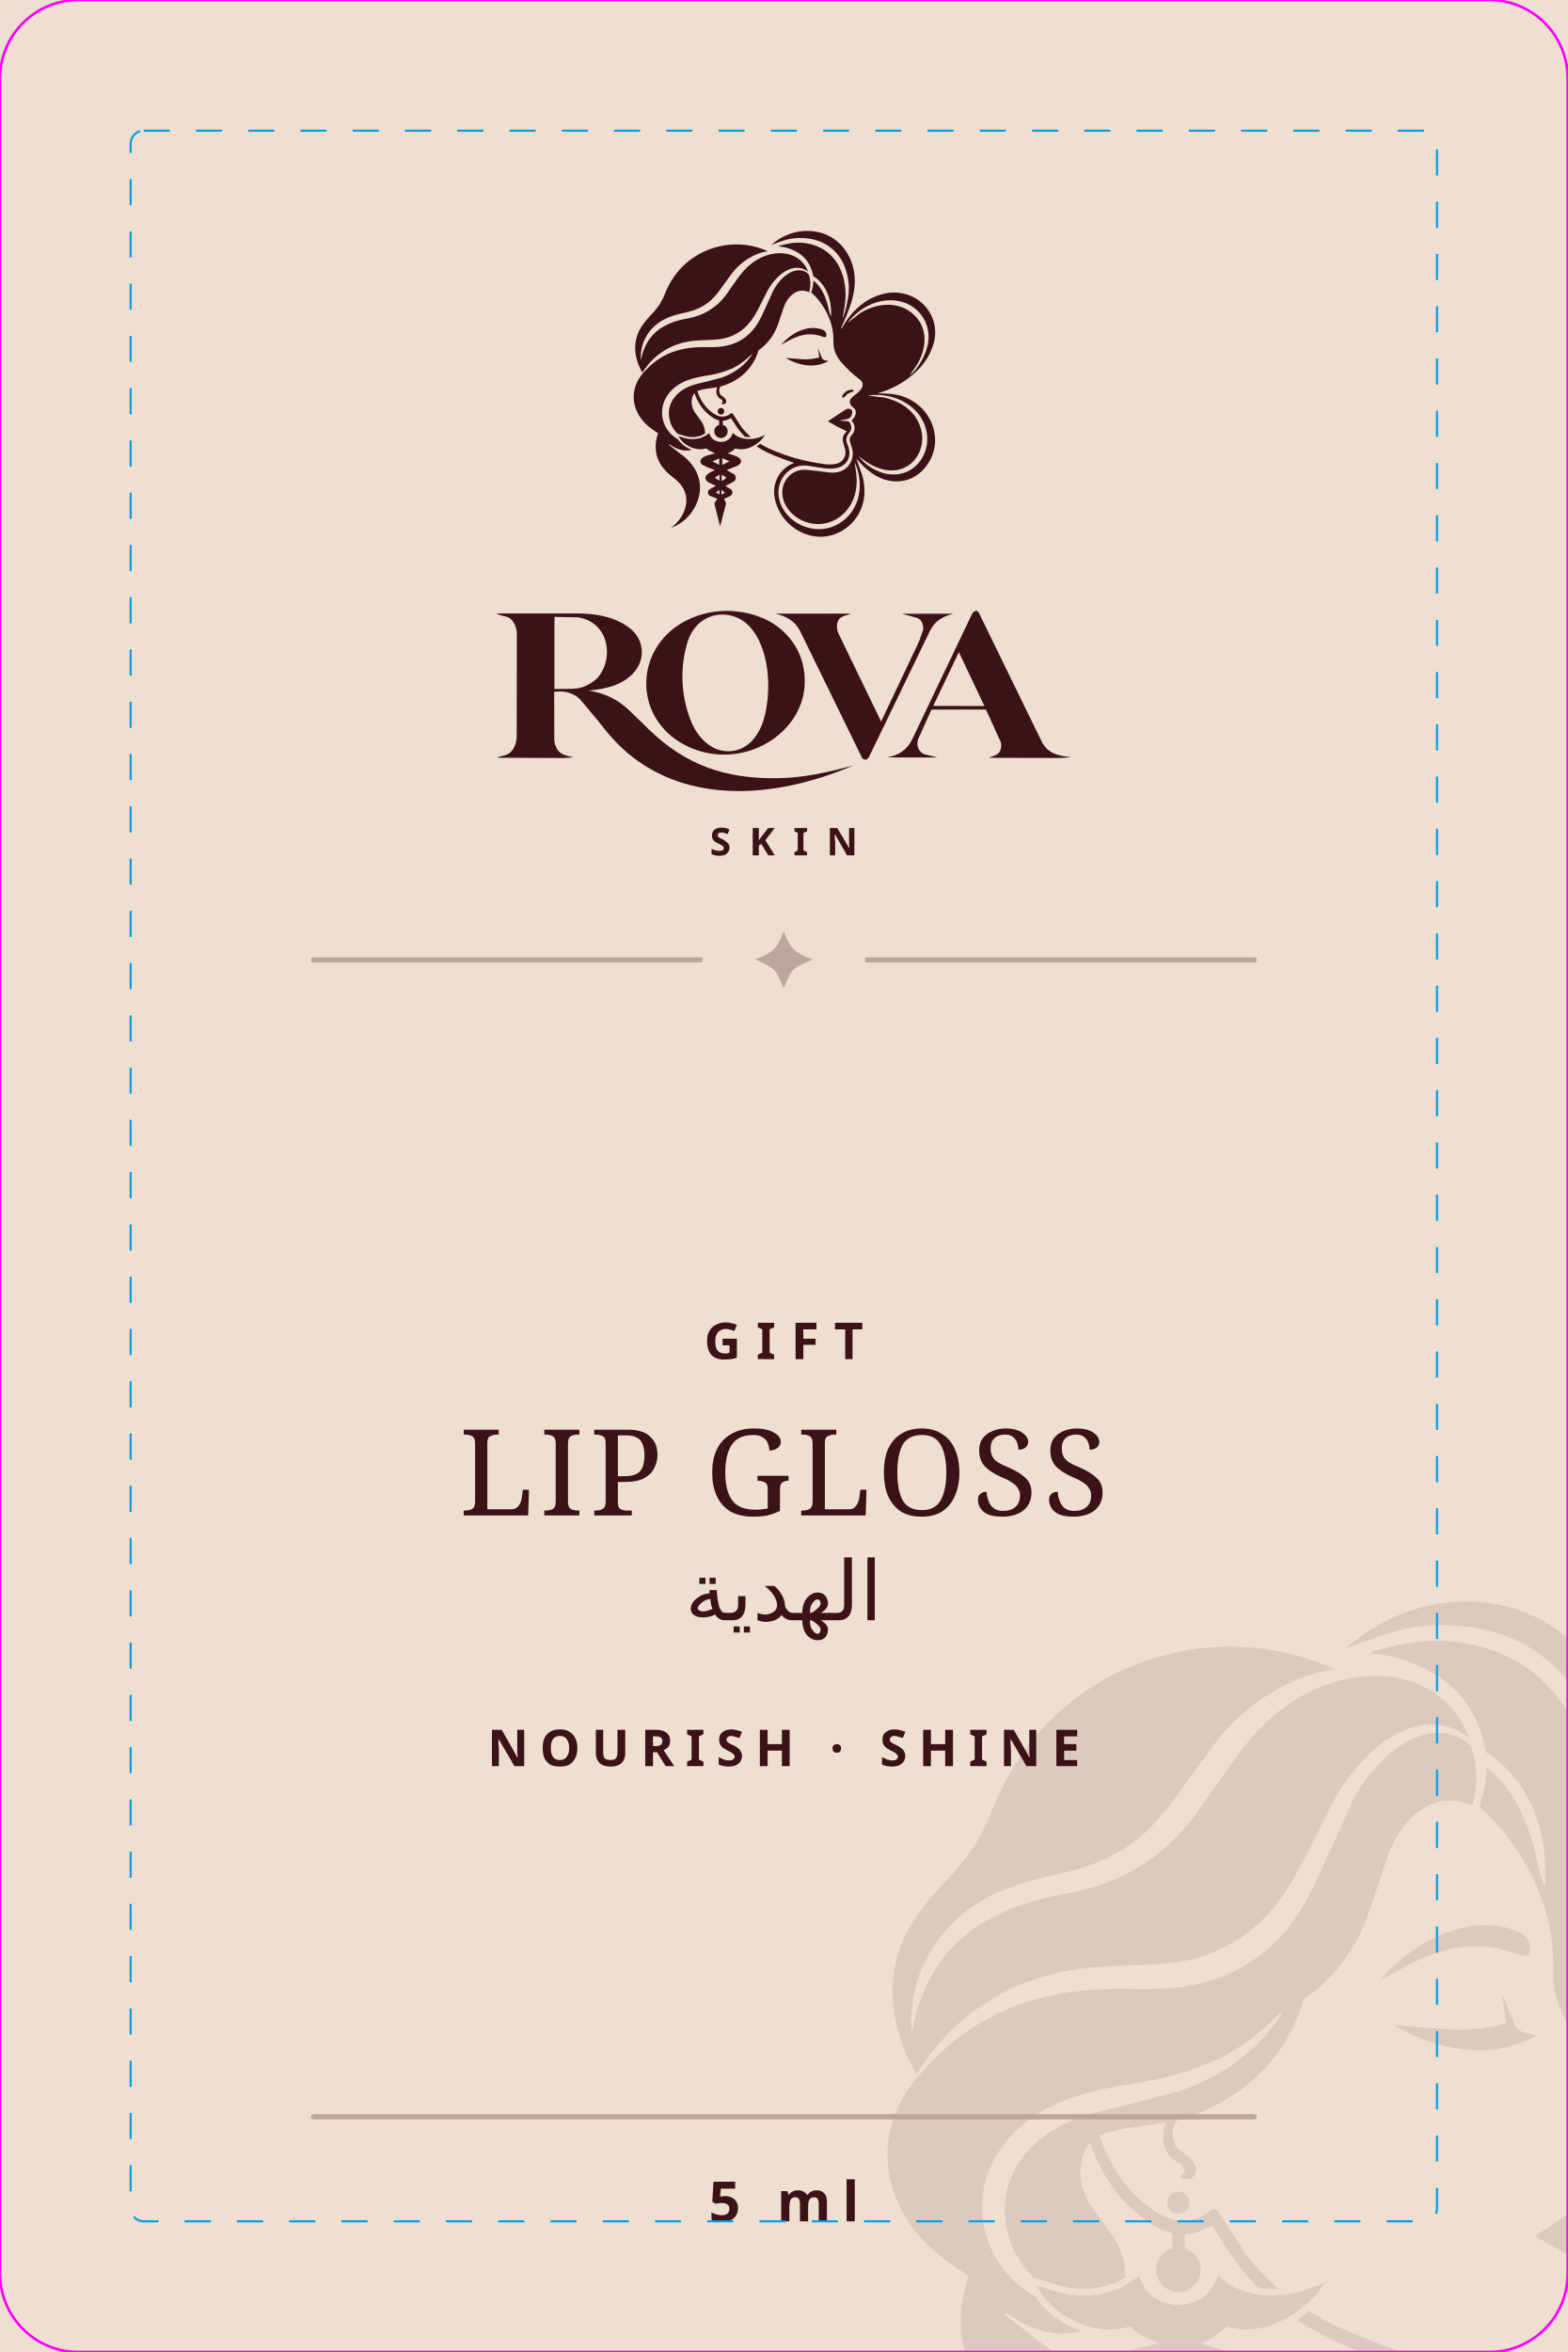
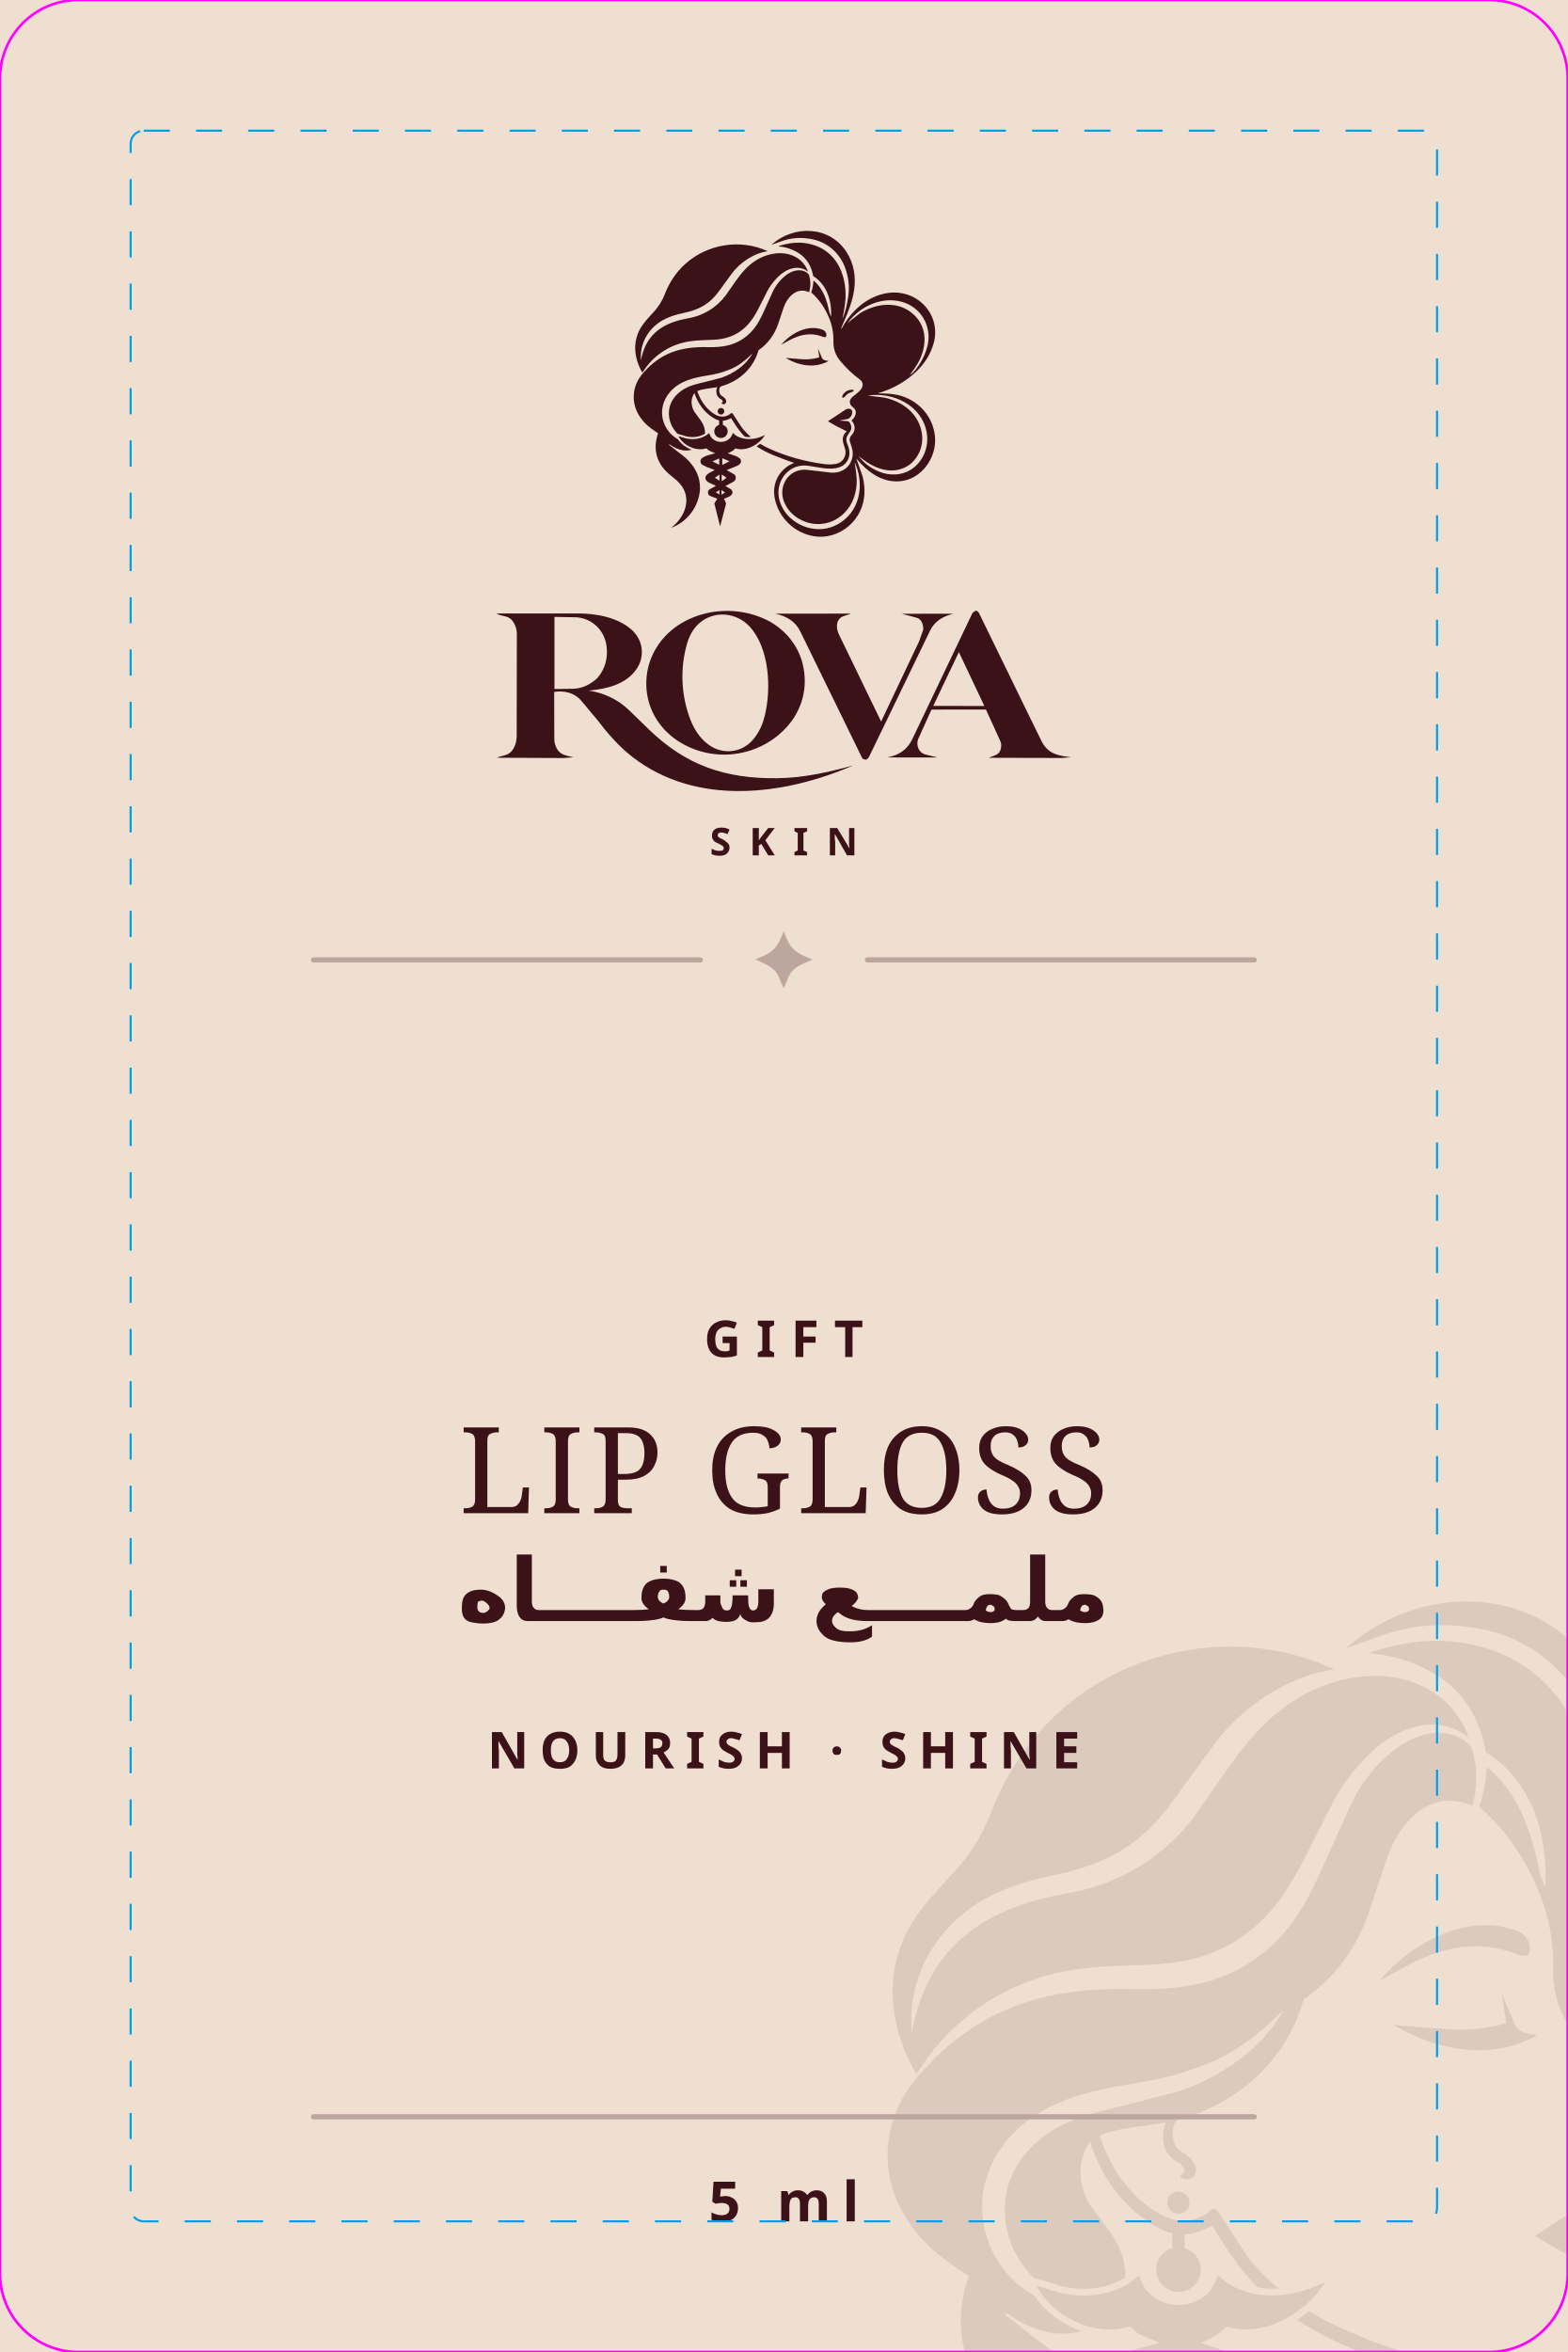
<svg xmlns="http://www.w3.org/2000/svg" width="60mm" height="90mm" viewBox="0 0 60 90">
  <defs>
    <clipPath id="clip0">
      <rect x="-3" y="-3" width="66" height="96" />
    </clipPath>
  </defs>
  <g id="Background">
    <rect x="-3" y="-3" width="66" height="96" fill="#EFDFD0" id="field" />
  </g>
  <g id="Watermark" clip-path="url(#clip0)">
    <g id="mark" fill="#DDCABE" transform="translate(33.5 60.5) scale(0.0952)">
      <path d="M121.869 245.428C119.413 245.428 117.416 247.419 117.416 249.875C117.416 252.337 119.413 254.328 121.869 254.328C124.331 254.328 126.322 252.337 126.322 249.875C126.322 247.419 124.331 245.428 121.869 245.428" />
      <path d="M380.617 325.122C369.006 334.638 353.917 336.622 339.529 332.785C326.451 328.691 314.349 321.304 306.248 309.641C326.150 327.100 352.929 337.415 375.254 321.003C387.730 310.741 393.643 294.932 390.997 278.854C386.747 253.045 365.489 236.849 340.590 231.545L318.573 228.905C352.725 223.588 391.266 242.187 397.560 278.369C400.605 295.875 394.344 313.878 380.617 325.122M308.527 118.307L291.630 131.464C308.297 109.243 337.126 95.726 364.291 103.271C389.930 110.383 404.842 135.950 398.719 161.831C396.531 171.104 392.726 179.500 387.448 187.523C383.984 192.781 380.428 197.949 374.972 201.472C380.015 194.379 384.809 188.132 388.339 180.535C398.267 159.146 397.402 135.760 379.471 119.715C359.576 101.902 330.773 104.705 308.527 118.307M359.026 228.165C350.767 226.266 342.994 226.043 334.244 225.971C333.373 226.246 332.162 226.037 333.354 225.428C352.398 219.724 369.294 210.247 383.407 196.901C394.717 186.200 402.799 173.482 406.970 158.491C412.282 139.401 406.663 119.387 392.183 105.785C378.234 92.674 358.895 88.038 340.210 92.406C314.879 98.326 296.437 116.172 283.759 138.569C283.169 139.237 282.901 139.218 282.875 138.523L287.046 128.910C292.934 115.340 298.212 101.915 300.354 87.101C302.927 69.223 299.777 51.337 289.974 36.295C267.118 1.212 219.474 0.000 189.264 27.008L203.619 21.867C216.586 17.224 230.260 16.641 243.758 19.300C264.570 23.406 280.910 37.729 288.199 57.526C292.914 70.342 294.420 83.611 292.285 97.206C290.701 107.246 288.690 116.951 284.649 126.192C286.869 114.502 289.116 103.677 288.834 91.993C288.042 58.633 270.870 30.630 236.881 24.932C224.255 22.791 211.923 24.565 199.703 28.429C199.572 28.462 198.806 29.051 199.029 29.065L200.214 29.182C209.389 30.073 217.706 32.902 225.401 37.637C236.698 44.586 243.227 55.693 245.474 68.810C263.594 80.015 270.641 101.686 269.351 123.140C268.493 121.057 267.393 118.680 266.941 116.408C263.922 101.005 258.342 84.652 245.880 74.776C245.421 80.578 244.688 85.425 242.788 90.690C253.483 100.029 261.204 111.483 266.640 124.555C270.890 134.784 272.815 145.158 272.573 156.304C272.344 166.415 275.514 175.112 281.912 182.735C289.738 192.068 298.271 200.260 308.075 207.484C312.266 210.568 312.869 215.644 309.843 219.920C303.792 228.453 294.479 230.313 294.571 237.380C294.663 244.590 302.587 244.361 302.580 251.054C302.574 255.579 300.164 259.430 296.791 262.279C302.358 268.238 302.377 276.352 296.791 282.043C294.564 284.316 293.713 287.715 294.702 290.740L297.236 298.540C300.884 309.772 296.477 322.457 286.182 328.416C280.740 331.566 274.420 332.771 268.225 332.018L250.104 329.824L234.851 328.174C223.725 327.932 213.842 333.315 208.282 342.857C202.493 352.792 202.748 364.278 207.896 374.527C213.207 385.117 222.107 392.786 233.070 397.265C252.226 405.098 273.202 400.507 287.642 385.687C297.498 375.575 302.548 362.392 303.608 348.142C304.375 337.906 302.410 328.626 301.041 318.095C313.000 344.343 309.771 376.361 287.367 395.157C276.149 404.574 262.226 409.112 247.641 407.567C225.925 405.281 206.187 390.546 200.312 369.288C196.311 354.802 200.947 339.117 212.703 329.766C220.489 323.564 230.103 321.534 239.750 323.079L255.526 325.607C269.344 327.821 285.376 328.155 291.951 314.899C295.245 308.252 294.316 300.714 291.369 294.107C285.697 281.382 298.003 279.221 296.470 270.354C296.077 268.055 294.545 263.412 291.460 263.182L280.314 262.338L291.369 260.301C295.488 259.541 299.057 253.117 297.466 249.102C296.228 245.972 291.408 246.031 289.089 247.550L279.161 254.066L265.199 263.254L275.920 269.489L290.537 276.824C285.140 281.205 284.119 286.844 285.907 292.895L288.624 302.057C290.019 311.022 284.558 318.816 275.697 320.440C270.569 321.376 265.310 321.363 259.888 320.630C234.373 317.185 209.579 310.512 186.153 299.771C182.027 297.885 178.092 295.770 174.326 293.432C172.833 294.702 171.248 295.881 169.591 296.955C184.470 306.818 201.262 312.463 219.965 319.117C200.836 326.353 190.076 345.568 193.802 365.726C197.863 387.737 213.508 406.165 234.373 414.103C250.300 420.167 267.190 419.224 282.069 411.195C300.439 401.293 312.332 383.218 313.995 362.366C314.696 353.532 313.720 345.083 311.448 336.498L303.274 313.282C318.383 331.324 337.787 345.751 361.743 343.695C390.336 341.239 411.168 312.424 408.686 284.133C406.263 256.404 385.929 234.361 359.026 228.165" />
      <path d="M66.714 306.242L52.398 295.043C52.306 294.539 52.201 294.087 52.352 294.159L53.413 294.611C58.999 298.671 64.998 301.323 71.914 302.365C75.522 302.725 79.216 302.437 82.693 301.481C74.756 298.560 68.443 293.766 64.186 287.479C55.659 282.580 48.992 275.102 45.443 265.612C39.974 250.956 43.576 235.323 53.950 223.640C66.648 209.357 84.789 205.008 103.342 202.055C113.185 200.509 122.504 198.387 131.699 194.635C144.463 190.123 154.214 182.054 164.162 172.447C154.993 188.492 139.047 199.232 122.164 205.067L101.829 210.319C94.566 212.199 87.428 213.496 80.453 216.233C58.272 224.930 46.013 244.682 55.050 267.524C57.218 272.285 60.132 276.483 63.655 280.007L75.444 283.563C84.664 285.560 93.545 284.231 100.487 279.915C100.722 273.687 98.515 267.335 94.586 261.964L85.889 250.091C81.698 242.429 80.925 233.182 86.282 225.506C90.853 239.023 98.594 250.176 110.192 257.884C113.454 260.046 116.420 261.473 119.361 262.154L119.361 268.153C115.621 269.247 112.877 272.659 112.877 276.752C112.877 281.716 116.905 285.744 121.869 285.744C126.833 285.744 130.861 281.716 130.861 276.752C130.861 272.659 128.117 269.247 124.377 268.153L124.377 262.593C127.789 262.403 131.339 261.244 135.392 259.083C139.806 266.116 143.939 272.790 149.230 278.965C150.730 280.714 152.249 282.371 153.795 283.949C156.434 284.414 159.159 284.545 161.968 284.355C157.462 280.478 153.317 276.169 149.538 271.415L137.776 253.359C137.521 252.960 136.617 252.154 136.205 252.331L134.764 252.901C129.335 257.812 122.006 258.179 115.503 255.049C103.237 248.618 94.652 236.443 90.139 222.854C94.043 221.289 98.005 220.372 102.216 219.763L116.833 217.641C114.128 224.400 116.126 231.394 122.845 234.262L124.364 236.751C124.711 237.314 123.231 238.480 122.458 239.233C123.329 240.621 125.975 240.857 127.396 239.816C128.758 238.814 129.472 236.489 128.542 234.701C127.108 231.970 124.986 230.569 122.137 228.637C119.145 226.607 118.398 218.551 121.745 216.567C145.943 209.907 165.426 192.552 172.106 168.262C184.654 159.565 193.711 147.234 198.544 132.813L205.715 111.424C210.908 95.923 224.137 83.067 239.992 90.369C242.422 82.176 242.094 74.272 239.566 66.597C235.663 62.097 229.907 60.486 223.914 61.122C209.736 62.870 196.691 77.684 191.078 90.114L181.838 110.592C178.288 118.451 175.040 125.917 170.436 133.193C160.134 149.447 143.952 160.115 124.796 162.879C117.710 163.901 110.899 164.149 103.669 163.986C68.024 163.154 40.715 171.668 17.145 199.127C0.000 219.095 1.054 245.540 19.319 265.029C24.709 270.792 31.048 275.088 37.584 279.299C29.706 302.574 36.504 321.822 55.247 336.517C59.615 339.949 63.747 343.276 67.310 347.500C83.361 366.538 73.944 391.718 55.050 406.041C73.924 399.309 87.814 383.002 92.412 363.728C98.018 340.185 85.974 319.543 66.714 306.242" />
      <path d="M76.321 156.834C94.213 153.429 108.555 155.446 123.303 152.846C139.125 150.056 152.675 141.484 162.197 128.608C166.677 122.551 170.141 116.309 173.540 109.584L183.527 89.819C187.240 82.478 192.159 76.073 197.902 70.244C208.970 59.013 225.460 52.470 238.597 62.936C231.714 43.767 212.644 35.738 193.010 38.698C179.827 40.682 168.229 46.727 158.432 55.634C150.940 62.451 145.255 70.264 139.472 78.548L128.228 94.646C115.831 110.985 98.470 121.673 78.201 125.321C44.271 131.117 21.114 146.310 14.650 181.576C12.534 157.974 26.012 136.644 46.563 126.460C54.533 122.511 62.542 120.160 71.272 118.333C92.517 113.886 106.368 106.624 119.361 88.797L136.244 65.640C147.220 50.578 166.565 37.762 184.640 35.502C147.521 18.390 103.814 25.980 74.324 52.248C61.874 63.342 52.804 77.147 46.746 92.596C38.095 114.672 27.145 119.368 16.529 134.712C2.731 154.673 4.807 178.007 16.569 198.237C30.020 176.304 51.284 161.589 76.321 156.834" />
      <path d="M258.185 140.698C238.663 133.055 216.069 144.817 202.591 160.737C210.077 156.677 216.802 152.505 224.681 149.761C235.919 145.839 247.471 145.642 258.794 150.298C259.704 150.678 261.787 150.803 262.429 150.325C264.367 146.932 262.363 142.335 258.185 140.698" />
      <path d="M230.581 180.201L208.505 178.433C226.095 188.944 247.851 192.873 266.063 182.559C262.507 181.904 258.558 181.602 257.190 178.380L251.846 165.741L253.692 177.758C246.050 179.716 238.512 180.836 230.581 180.201" />
      <path d="M287.839 230.497C293.104 222.946 300.609 225.244 299.574 221.230C288.251 219.534 281.539 231.328 285.402 231.708C286.057 231.774 287.380 231.158 287.839 230.497" />
      <path d="M133.336 316.903L123.631 321.828L123.644 312.797L133.336 316.903M122.812 343.551L122.819 334.821C125.176 336.000 126.879 337.054 129.217 339.032C127.272 340.859 125.229 342.136 122.812 343.551M122.576 361.862L122.511 355.483L127.311 358.659L122.576 361.862M115.019 358.600L119.806 355.437L119.891 361.384L115.019 358.600M113.657 338.980L119.813 334.710L119.878 342.968L113.657 338.980M110.467 317.041L119.577 313.079L119.505 321.710L110.467 317.041M180.757 281.814C169.218 287.459 156.703 289.319 145.124 284.146C142.387 282.875 140.134 281.271 137.783 278.972C136.558 282.305 135.111 285.252 132.341 287.414C125.694 292.587 116.243 292.116 110.127 286.294C108.142 284.401 107.114 282.083 105.988 279.214C97.389 286.785 85.797 288.632 74.756 286.209L64.782 283.203C69.137 291.310 76.439 296.497 84.671 299.293C90.578 301.160 96.570 301.409 102.504 299.595C103.702 300.760 104.868 302.129 106.407 302.810L114.108 306.222L104.285 308.888C101.548 309.634 99.020 310.872 96.721 312.496C95.136 313.609 94.278 315.535 94.403 317.355C94.527 319.084 95.542 320.977 97.265 321.809L103.676 324.913L113.539 328.691C108.725 331.259 101.620 333.846 101.115 338.476C100.703 342.333 103.722 344.605 107.507 346.328L115.110 349.799L106.813 354.403C105.045 355.385 104.174 357.415 104.468 359.367C104.704 360.945 105.759 362.766 107.533 363.447L116.957 367.062L112.982 373.362L120.716 404.083L128.778 373.394L125.962 367.049C130.808 365.117 137.416 363.434 137.305 358.450C137.272 356.865 136.336 355.071 134.803 354.167L127.783 350.028L138.634 344.278C140.527 343.276 141.594 341.272 141.712 339.314C141.843 337.297 140.972 335.155 139.093 334.101L129.446 328.711L142.943 323.302C144.417 322.706 145.799 321.750 146.958 320.748C149.420 318.626 149.322 314.991 146.833 312.889C145.150 311.474 143.120 310.315 140.979 309.601L130.834 306.222C135.000 304.618 138.372 302.646 141.228 299.614C155.550 304.290 173.134 294.578 180.757 281.814" />
    </g>
  </g>
  <g id="Logo">
    <g id="mark-2" fill="#3C1219" transform="translate(24.113 8.6) scale(0.02856)">
      <path d="M121.869 245.428C119.413 245.428 117.416 247.419 117.416 249.875C117.416 252.337 119.413 254.328 121.869 254.328C124.331 254.328 126.322 252.337 126.322 249.875C126.322 247.419 124.331 245.428 121.869 245.428" />
      <path d="M380.617 325.122C369.006 334.638 353.917 336.622 339.529 332.785C326.451 328.691 314.349 321.304 306.248 309.641C326.150 327.100 352.929 337.415 375.254 321.003C387.730 310.741 393.643 294.932 390.997 278.854C386.747 253.045 365.489 236.849 340.590 231.545L318.573 228.905C352.725 223.588 391.266 242.187 397.560 278.369C400.605 295.875 394.344 313.878 380.617 325.122M308.527 118.307L291.630 131.464C308.297 109.243 337.126 95.726 364.291 103.271C389.930 110.383 404.842 135.950 398.719 161.831C396.531 171.104 392.726 179.500 387.448 187.523C383.984 192.781 380.428 197.949 374.972 201.472C380.015 194.379 384.809 188.132 388.339 180.535C398.267 159.146 397.402 135.760 379.471 119.715C359.576 101.902 330.773 104.705 308.527 118.307M359.026 228.165C350.767 226.266 342.994 226.043 334.244 225.971C333.373 226.246 332.162 226.037 333.354 225.428C352.398 219.724 369.294 210.247 383.407 196.901C394.717 186.200 402.799 173.482 406.970 158.491C412.282 139.401 406.663 119.387 392.183 105.785C378.234 92.674 358.895 88.038 340.210 92.406C314.879 98.326 296.437 116.172 283.759 138.569C283.169 139.237 282.901 139.218 282.875 138.523L287.046 128.910C292.934 115.340 298.212 101.915 300.354 87.101C302.927 69.223 299.777 51.337 289.974 36.295C267.118 1.212 219.474 0.000 189.264 27.008L203.619 21.867C216.586 17.224 230.260 16.641 243.758 19.300C264.570 23.406 280.910 37.729 288.199 57.526C292.914 70.342 294.420 83.611 292.285 97.206C290.701 107.246 288.690 116.951 284.649 126.192C286.869 114.502 289.116 103.677 288.834 91.993C288.042 58.633 270.870 30.630 236.881 24.932C224.255 22.791 211.923 24.565 199.703 28.429C199.572 28.462 198.806 29.051 199.029 29.065L200.214 29.182C209.389 30.073 217.706 32.902 225.401 37.637C236.698 44.586 243.227 55.693 245.474 68.810C263.594 80.015 270.641 101.686 269.351 123.140C268.493 121.057 267.393 118.680 266.941 116.408C263.922 101.005 258.342 84.652 245.880 74.776C245.421 80.578 244.688 85.425 242.788 90.690C253.483 100.029 261.204 111.483 266.640 124.555C270.890 134.784 272.815 145.158 272.573 156.304C272.344 166.415 275.514 175.112 281.912 182.735C289.738 192.068 298.271 200.260 308.075 207.484C312.266 210.568 312.869 215.644 309.843 219.920C303.792 228.453 294.479 230.313 294.571 237.380C294.663 244.590 302.587 244.361 302.580 251.054C302.574 255.579 300.164 259.430 296.791 262.279C302.358 268.238 302.377 276.352 296.791 282.043C294.564 284.316 293.713 287.715 294.702 290.740L297.236 298.540C300.884 309.772 296.477 322.457 286.182 328.416C280.740 331.566 274.420 332.771 268.225 332.018L250.104 329.824L234.851 328.174C223.725 327.932 213.842 333.315 208.282 342.857C202.493 352.792 202.748 364.278 207.896 374.527C213.207 385.117 222.107 392.786 233.070 397.265C252.226 405.098 273.202 400.507 287.642 385.687C297.498 375.575 302.548 362.392 303.608 348.142C304.375 337.906 302.410 328.626 301.041 318.095C313.000 344.343 309.771 376.361 287.367 395.157C276.149 404.574 262.226 409.112 247.641 407.567C225.925 405.281 206.187 390.546 200.312 369.288C196.311 354.802 200.947 339.117 212.703 329.766C220.489 323.564 230.103 321.534 239.750 323.079L255.526 325.607C269.344 327.821 285.376 328.155 291.951 314.899C295.245 308.252 294.316 300.714 291.369 294.107C285.697 281.382 298.003 279.221 296.470 270.354C296.077 268.055 294.545 263.412 291.460 263.182L280.314 262.338L291.369 260.301C295.488 259.541 299.057 253.117 297.466 249.102C296.228 245.972 291.408 246.031 289.089 247.550L279.161 254.066L265.199 263.254L275.920 269.489L290.537 276.824C285.140 281.205 284.119 286.844 285.907 292.895L288.624 302.057C290.019 311.022 284.558 318.816 275.697 320.440C270.569 321.376 265.310 321.363 259.888 320.630C234.373 317.185 209.579 310.512 186.153 299.771C182.027 297.885 178.092 295.770 174.326 293.432C172.833 294.702 171.248 295.881 169.591 296.955C184.470 306.818 201.262 312.463 219.965 319.117C200.836 326.353 190.076 345.568 193.802 365.726C197.863 387.737 213.508 406.165 234.373 414.103C250.300 420.167 267.190 419.224 282.069 411.195C300.439 401.293 312.332 383.218 313.995 362.366C314.696 353.532 313.720 345.083 311.448 336.498L303.274 313.282C318.383 331.324 337.787 345.751 361.743 343.695C390.336 341.239 411.168 312.424 408.686 284.133C406.263 256.404 385.929 234.361 359.026 228.165" />
      <path d="M66.714 306.242L52.398 295.043C52.306 294.539 52.201 294.087 52.352 294.159L53.413 294.611C58.999 298.671 64.998 301.323 71.914 302.365C75.522 302.725 79.216 302.437 82.693 301.481C74.756 298.560 68.443 293.766 64.186 287.479C55.659 282.580 48.992 275.102 45.443 265.612C39.974 250.956 43.576 235.323 53.950 223.640C66.648 209.357 84.789 205.008 103.342 202.055C113.185 200.509 122.504 198.387 131.699 194.635C144.463 190.123 154.214 182.054 164.162 172.447C154.993 188.492 139.047 199.232 122.164 205.067L101.829 210.319C94.566 212.199 87.428 213.496 80.453 216.233C58.272 224.930 46.013 244.682 55.050 267.524C57.218 272.285 60.132 276.483 63.655 280.007L75.444 283.563C84.664 285.560 93.545 284.231 100.487 279.915C100.722 273.687 98.515 267.335 94.586 261.964L85.889 250.091C81.698 242.429 80.925 233.182 86.282 225.506C90.853 239.023 98.594 250.176 110.192 257.884C113.454 260.046 116.420 261.473 119.361 262.154L119.361 268.153C115.621 269.247 112.877 272.659 112.877 276.752C112.877 281.716 116.905 285.744 121.869 285.744C126.833 285.744 130.861 281.716 130.861 276.752C130.861 272.659 128.117 269.247 124.377 268.153L124.377 262.593C127.789 262.403 131.339 261.244 135.392 259.083C139.806 266.116 143.939 272.790 149.230 278.965C150.730 280.714 152.249 282.371 153.795 283.949C156.434 284.414 159.159 284.545 161.968 284.355C157.462 280.478 153.317 276.169 149.538 271.415L137.776 253.359C137.521 252.960 136.617 252.154 136.205 252.331L134.764 252.901C129.335 257.812 122.006 258.179 115.503 255.049C103.237 248.618 94.652 236.443 90.139 222.854C94.043 221.289 98.005 220.372 102.216 219.763L116.833 217.641C114.128 224.400 116.126 231.394 122.845 234.262L124.364 236.751C124.711 237.314 123.231 238.480 122.458 239.233C123.329 240.621 125.975 240.857 127.396 239.816C128.758 238.814 129.472 236.489 128.542 234.701C127.108 231.970 124.986 230.569 122.137 228.637C119.145 226.607 118.398 218.551 121.745 216.567C145.943 209.907 165.426 192.552 172.106 168.262C184.654 159.565 193.711 147.234 198.544 132.813L205.715 111.424C210.908 95.923 224.137 83.067 239.992 90.369C242.422 82.176 242.094 74.272 239.566 66.597C235.663 62.097 229.907 60.486 223.914 61.122C209.736 62.870 196.691 77.684 191.078 90.114L181.838 110.592C178.288 118.451 175.040 125.917 170.436 133.193C160.134 149.447 143.952 160.115 124.796 162.879C117.710 163.901 110.899 164.149 103.669 163.986C68.024 163.154 40.715 171.668 17.145 199.127C0.000 219.095 1.054 245.540 19.319 265.029C24.709 270.792 31.048 275.088 37.584 279.299C29.706 302.574 36.504 321.822 55.247 336.517C59.615 339.949 63.747 343.276 67.310 347.500C83.361 366.538 73.944 391.718 55.050 406.041C73.924 399.309 87.814 383.002 92.412 363.728C98.018 340.185 85.974 319.543 66.714 306.242" />
      <path d="M76.321 156.834C94.213 153.429 108.555 155.446 123.303 152.846C139.125 150.056 152.675 141.484 162.197 128.608C166.677 122.551 170.141 116.309 173.540 109.584L183.527 89.819C187.240 82.478 192.159 76.073 197.902 70.244C208.970 59.013 225.460 52.470 238.597 62.936C231.714 43.767 212.644 35.738 193.010 38.698C179.827 40.682 168.229 46.727 158.432 55.634C150.940 62.451 145.255 70.264 139.472 78.548L128.228 94.646C115.831 110.985 98.470 121.673 78.201 125.321C44.271 131.117 21.114 146.310 14.650 181.576C12.534 157.974 26.012 136.644 46.563 126.460C54.533 122.511 62.542 120.160 71.272 118.333C92.517 113.886 106.368 106.624 119.361 88.797L136.244 65.640C147.220 50.578 166.565 37.762 184.640 35.502C147.521 18.390 103.814 25.980 74.324 52.248C61.874 63.342 52.804 77.147 46.746 92.596C38.095 114.672 27.145 119.368 16.529 134.712C2.731 154.673 4.807 178.007 16.569 198.237C30.020 176.304 51.284 161.589 76.321 156.834" />
      <path d="M258.185 140.698C238.663 133.055 216.069 144.817 202.591 160.737C210.077 156.677 216.802 152.505 224.681 149.761C235.919 145.839 247.471 145.642 258.794 150.298C259.704 150.678 261.787 150.803 262.429 150.325C264.367 146.932 262.363 142.335 258.185 140.698" />
      <path d="M230.581 180.201L208.505 178.433C226.095 188.944 247.851 192.873 266.063 182.559C262.507 181.904 258.558 181.602 257.190 178.380L251.846 165.741L253.692 177.758C246.050 179.716 238.512 180.836 230.581 180.201" />
      <path d="M287.839 230.497C293.104 222.946 300.609 225.244 299.574 221.230C288.251 219.534 281.539 231.328 285.402 231.708C286.057 231.774 287.380 231.158 287.839 230.497" />
      <path d="M133.336 316.903L123.631 321.828L123.644 312.797L133.336 316.903M122.812 343.551L122.819 334.821C125.176 336.000 126.879 337.054 129.217 339.032C127.272 340.859 125.229 342.136 122.812 343.551M122.576 361.862L122.511 355.483L127.311 358.659L122.576 361.862M115.019 358.600L119.806 355.437L119.891 361.384L115.019 358.600M113.657 338.980L119.813 334.710L119.878 342.968L113.657 338.980M110.467 317.041L119.577 313.079L119.505 321.710L110.467 317.041M180.757 281.814C169.218 287.459 156.703 289.319 145.124 284.146C142.387 282.875 140.134 281.271 137.783 278.972C136.558 282.305 135.111 285.252 132.341 287.414C125.694 292.587 116.243 292.116 110.127 286.294C108.142 284.401 107.114 282.083 105.988 279.214C97.389 286.785 85.797 288.632 74.756 286.209L64.782 283.203C69.137 291.310 76.439 296.497 84.671 299.293C90.578 301.160 96.570 301.409 102.504 299.595C103.702 300.760 104.868 302.129 106.407 302.810L114.108 306.222L104.285 308.888C101.548 309.634 99.020 310.872 96.721 312.496C95.136 313.609 94.278 315.535 94.403 317.355C94.527 319.084 95.542 320.977 97.265 321.809L103.676 324.913L113.539 328.691C108.725 331.259 101.620 333.846 101.115 338.476C100.703 342.333 103.722 344.605 107.507 346.328L115.110 349.799L106.813 354.403C105.045 355.385 104.174 357.415 104.468 359.367C104.704 360.945 105.759 362.766 107.533 363.447L116.957 367.062L112.982 373.362L120.716 404.083L128.778 373.394L125.962 367.049C130.808 365.117 137.416 363.434 137.305 358.450C137.272 356.865 136.336 355.071 134.803 354.167L127.783 350.028L138.634 344.278C140.527 343.276 141.594 341.272 141.712 339.314C141.843 337.297 140.972 335.155 139.093 334.101L129.446 328.711L142.943 323.302C144.417 322.706 145.799 321.750 146.958 320.748C149.420 318.626 149.322 314.991 146.833 312.889C145.150 311.474 143.120 310.315 140.979 309.601L130.834 306.222C135.000 304.618 138.372 302.646 141.228 299.614C155.550 304.290 173.134 294.578 180.757 281.814" />
    </g>
    <g id="wordmark" fill="#3C1219" transform="translate(19 23.24) scale(0.056926)">
      <path d="M67.868 47.511C73.248 41.317 75.140 33.602 73.979 25.712C72.458 15.373 64.584 7.684 54.121 6.701L39.013 6.428L39.016 54.878L51.190 54.747C57.472 54.682 63.233 51.934 67.868 47.511M239.830 106.297C193.351 126.408 134.495 133.922 91.493 100.605C82.191 93.397 74.808 84.818 67.721 75.539L56.998 62.747C52.567 57.459 45.619 55.784 38.823 56.857L38.913 88.482C38.923 92.219 40.581 96.372 43.728 98.294C46.062 99.717 48.830 99.959 51.733 100.796L45.151 101.297L0.270 101.099C3.553 99.553 7.087 99.813 9.670 97.226C12.406 94.489 13.612 90.351 13.620 86.203L13.726 17.871C13.731 14.338 12.344 10.779 10.169 8.376C7.452 5.373 3.674 6.335 0.000 4.130L54.571 4.097C67.253 4.089 81.256 6.706 90.664 14.853C98.642 21.762 100.103 33.038 94.071 41.654C87.028 51.710 74.489 54.824 62.111 55.961C72.404 57.536 81.727 61.931 89.285 69.263L102.429 82.013C127.316 106.153 153.821 115.296 188.784 114.861C206.238 114.645 222.419 111.030 239.830 106.297" />
      <path d="M173.738 87.427C176.967 83.030 179.052 78.390 180.338 73.169C185.011 54.229 183.467 27.439 170.279 12.987C161.471 3.338 146.461 1.948 136.536 10.525C132.336 14.156 129.678 19.086 128.121 24.523C123.438 40.879 124.133 58.414 129.964 74.365C132.560 81.468 136.441 87.641 142.261 92.052C152.398 99.730 166.100 97.821 173.738 87.427M121.670 89.571C108.966 81.115 101.253 67.731 100.765 52.747C100.180 34.788 109.910 18.762 125.486 10.013C141.788 0.854 161.731 0.000 178.835 7.156C192.705 12.962 202.674 24.729 205.909 38.082C209.736 53.867 205.562 69.157 194.957 80.721C176.298 101.068 144.896 105.026 121.670 89.571" />
      <path d="M328.040 66.288L310.912 30.102L293.671 66.275L328.040 66.288M338.842 90.062L329.123 68.717L292.495 68.730L283.710 88.215C281.762 92.533 283.941 97.803 288.409 98.912L296.543 100.935L262.606 100.888C270.599 99.499 276.258 95.726 279.747 88.279L320.124 3.659L322.114 2.311C322.636 1.956 324.062 3.060 324.381 3.711L357.321 71.244L366.444 89.854C370.697 98.531 377.774 99.810 386.466 100.760L379.933 101.259L330.963 101.133C333.760 99.892 336.231 99.542 337.751 97.824C339.200 96.187 339.975 92.546 338.842 90.062" />
      <path d="M282.423 6.968L272.601 4.331L307.299 4.267C300.328 5.993 294.693 9.153 291.530 15.692L250.594 100.345C250.216 101.128 249.374 101.941 248.862 102.260C248.252 102.641 246.292 102.111 245.934 101.377L204.288 16.207C200.871 9.223 195.217 6.114 187.603 4.256L238.340 4.210C234.941 5.738 231.660 5.635 229.926 8.667C228.307 11.500 228.814 15.208 230.322 18.324L258.636 76.761L284.147 22.895L286.973 14.989C286.993 11.737 286.039 7.939 282.423 6.968" />
    </g>
    <text x="30" y="32.731" font-family="Syne" font-size="1.466" font-weight="700" letter-spacing="0.704" text-anchor="middle" fill="#3C1219" id="skin">SKIN</text>
  </g>
  <g id="Rules">
    <line x1="12" y1="36.731" x2="26.8" y2="36.731" stroke="#BDA69D" stroke-width="0.2" stroke-linecap="round" />
    <g id="sparkle" fill="#BDA69D" transform="translate(28.9 35.631) scale(0.101819)">
      <path d="M10.754 21.493C9.524 19.081 8.885 16.151 7.095 14.510C5.113 12.691 2.390 11.714 0.000 10.620C6.749 7.980 8.192 6.786 10.758 0.000C13.154 6.594 14.735 8.025 21.607 10.670C19.248 11.820 16.418 12.628 14.468 14.441C12.639 16.141 11.950 18.967 10.754 21.493" />
    </g>
    <line x1="33.2" y1="36.731" x2="48" y2="36.731" stroke="#BDA69D" stroke-width="0.2" stroke-linecap="round" />
    <line x1="12" y1="81" x2="48" y2="81" stroke="#BDA69D" stroke-width="0.2" stroke-linecap="round" />
  </g>
  <g id="Text">
-     <text x="30" y="52.009" font-family="Syne" font-size="1.94" font-weight="700" letter-spacing="0.582" text-anchor="middle" fill="#3C1219" id="step">GIFT</text>
-     <text x="30" y="57.987" font-family="Georgia" font-size="4.586" letter-spacing="0.229" text-anchor="middle" fill="#3C1219" id="name">LIP GLOSS</text>
-     <text x="30" y="67.583" font-family="Syne" font-size="1.94" font-weight="700" letter-spacing="0.427" text-anchor="middle" fill="#3C1219" id="benefits_caps">NOURISH · SHINE</text>
+     <text x="30" y="51.924" font-family="Syne" font-size="1.94" font-weight="700" letter-spacing="0.582" text-anchor="middle" fill="#3C1219" id="step">GIFT</text>
+     <text x="30" y="57.901" font-family="Georgia" font-size="4.586" letter-spacing="0.229" text-anchor="middle" fill="#3C1219" id="name">LIP GLOSS</text>
+     <text x="30" y="67.669" font-family="Syne" font-size="1.94" font-weight="700" letter-spacing="0.427" text-anchor="middle" fill="#3C1219" id="benefits_caps">NOURISH · SHINE</text>
    <text x="30" y="85" font-family="Syne" font-size="2.117" font-weight="700" letter-spacing="0.423" text-anchor="middle" fill="#3C1219" id="size">5 ml</text>
  </g>
  <g id="Arabic">
-     <text x="30" y="61.999" font-family="Amiri" font-size="3.175" text-anchor="middle" fill="#3C1219" id="arabic" xml:lang="ar">الهدية</text>
+     <text x="30" y="62.033" font-family="Amiri" font-size="3.351" font-weight="700" text-anchor="middle" fill="#3C1219" id="arabic" xml:lang="ar">ملمـــع شفـــاه</text>
  </g>
  <g id="Dieline">
    <rect x="0" y="0" width="60" height="90" rx="3" fill="none" stroke="#FF00FF" stroke-width="0.1" id="CutContour" />
    <rect x="5" y="5" width="50" height="80" rx="0.5" fill="none" stroke="#00A0E9" stroke-width="0.08" stroke-dasharray="1 1" id="SafeArea" />
  </g>
</svg>
